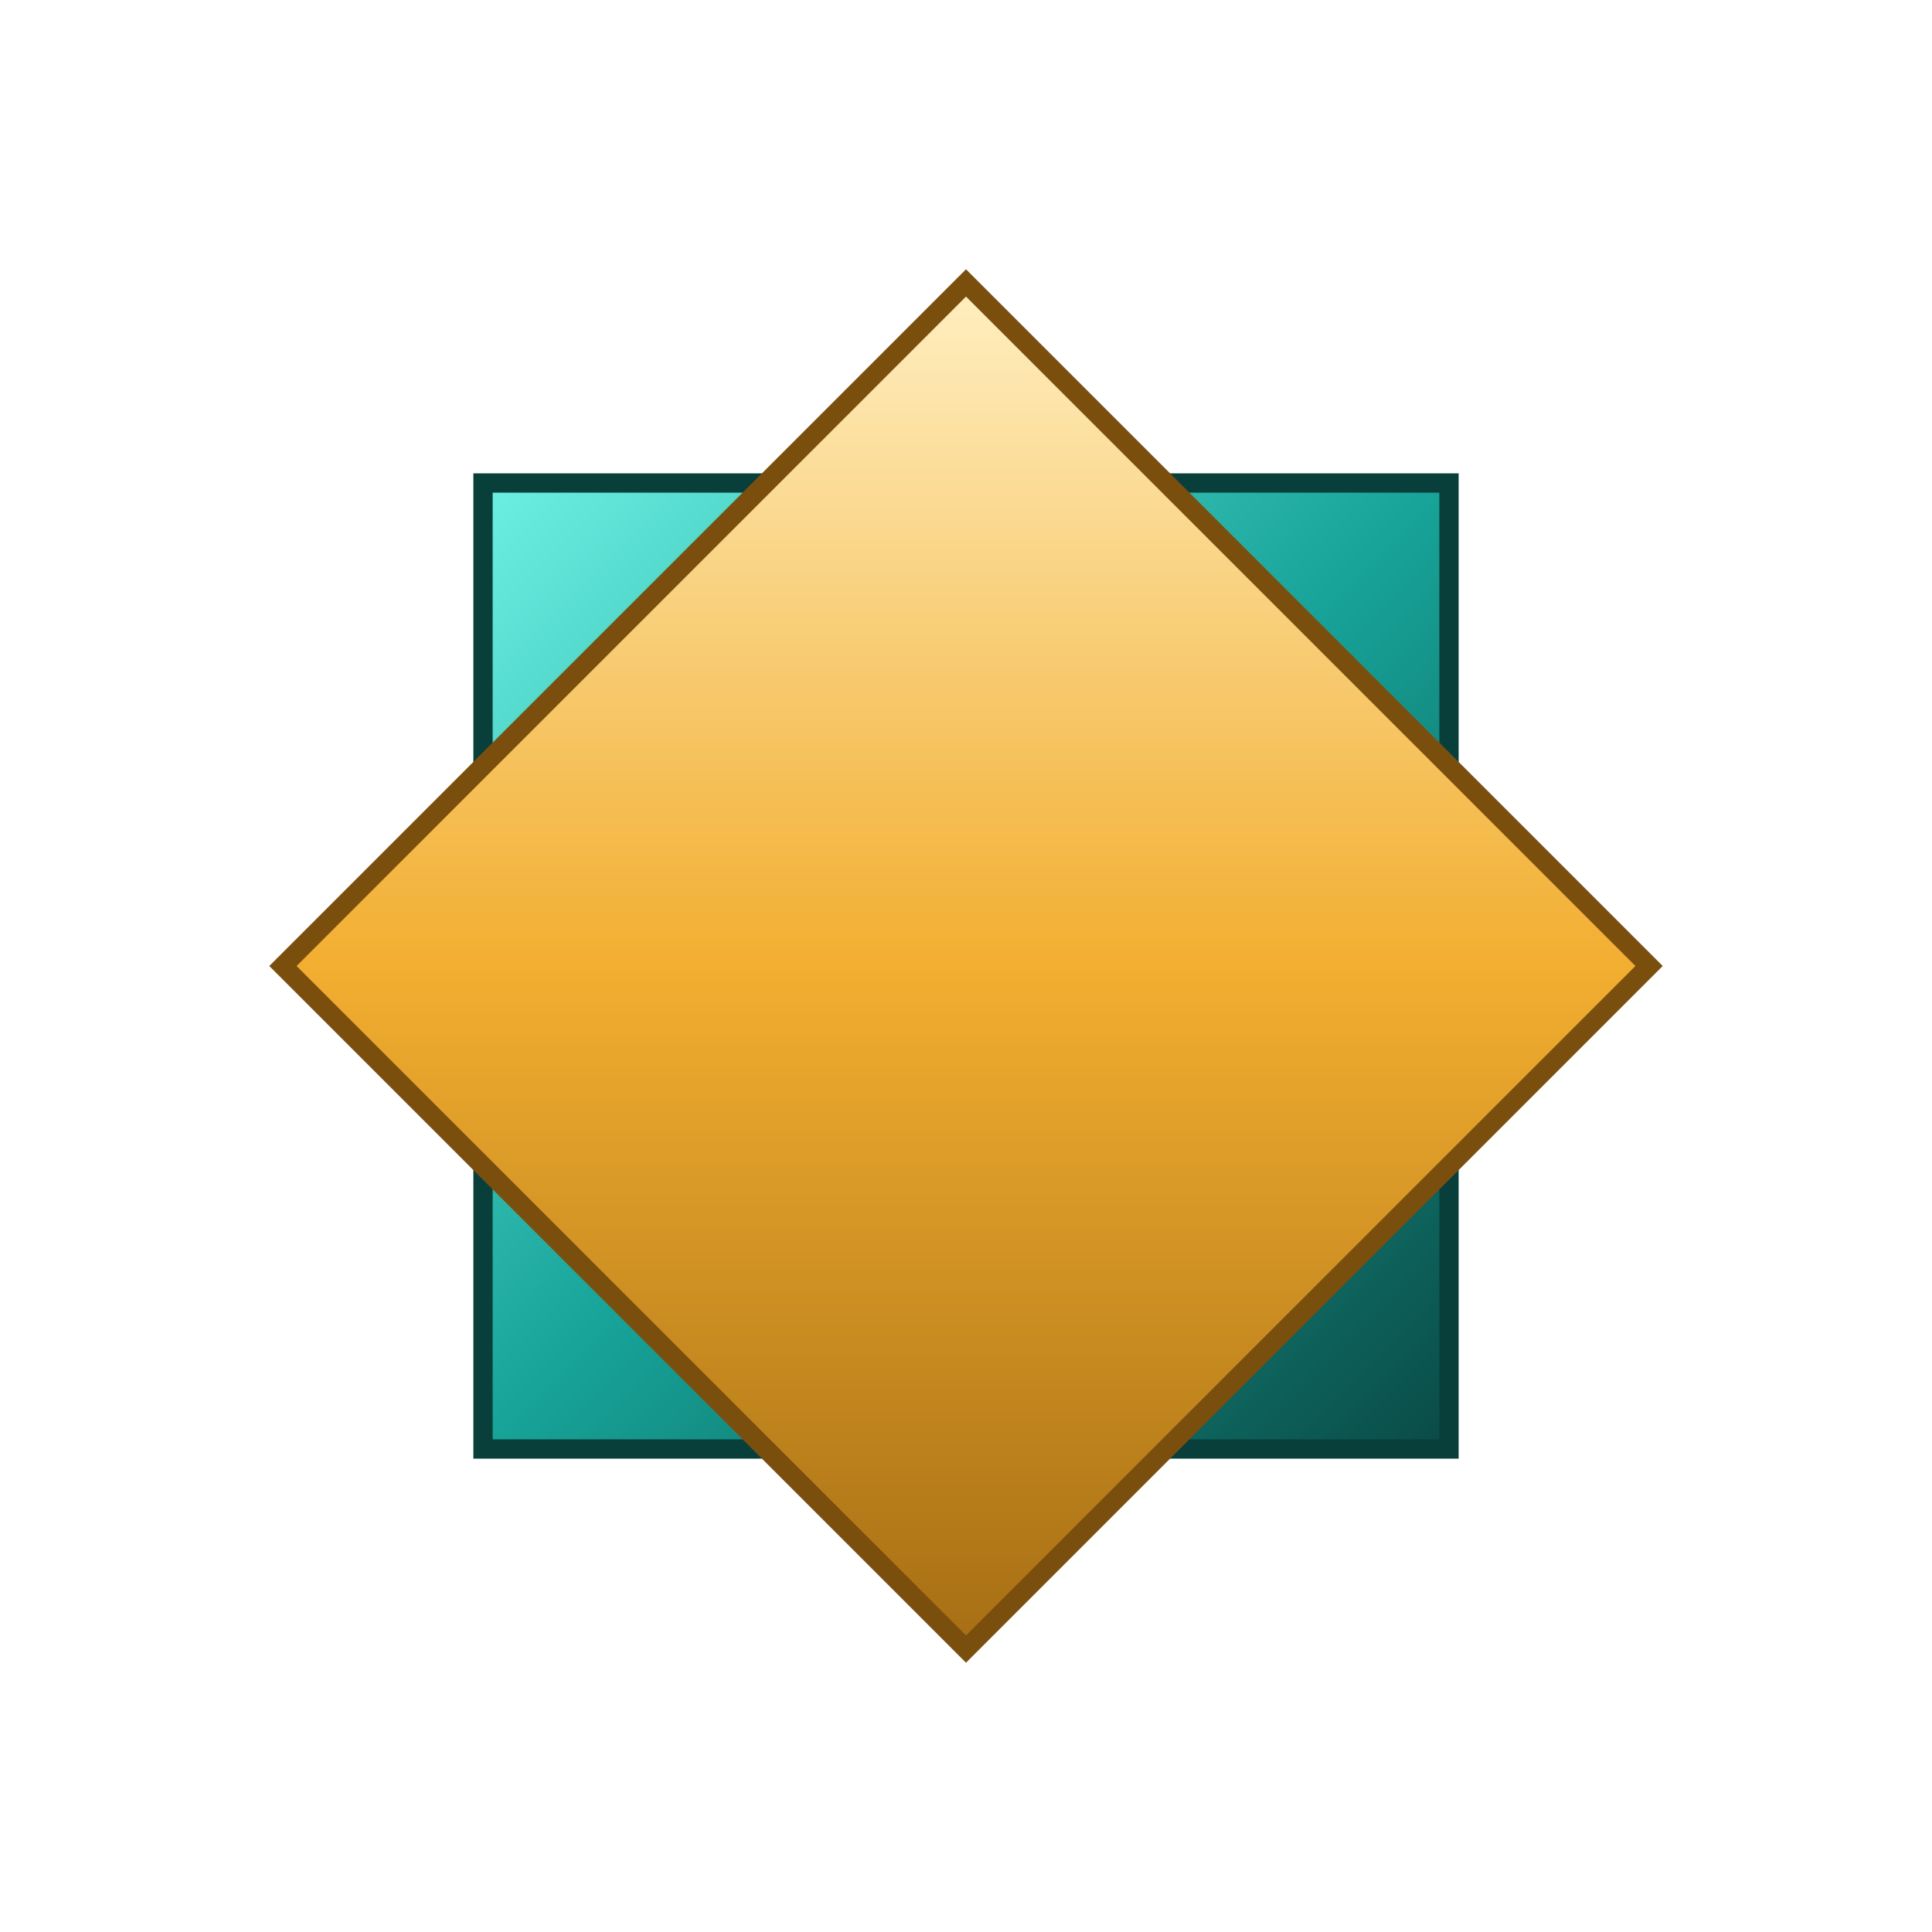
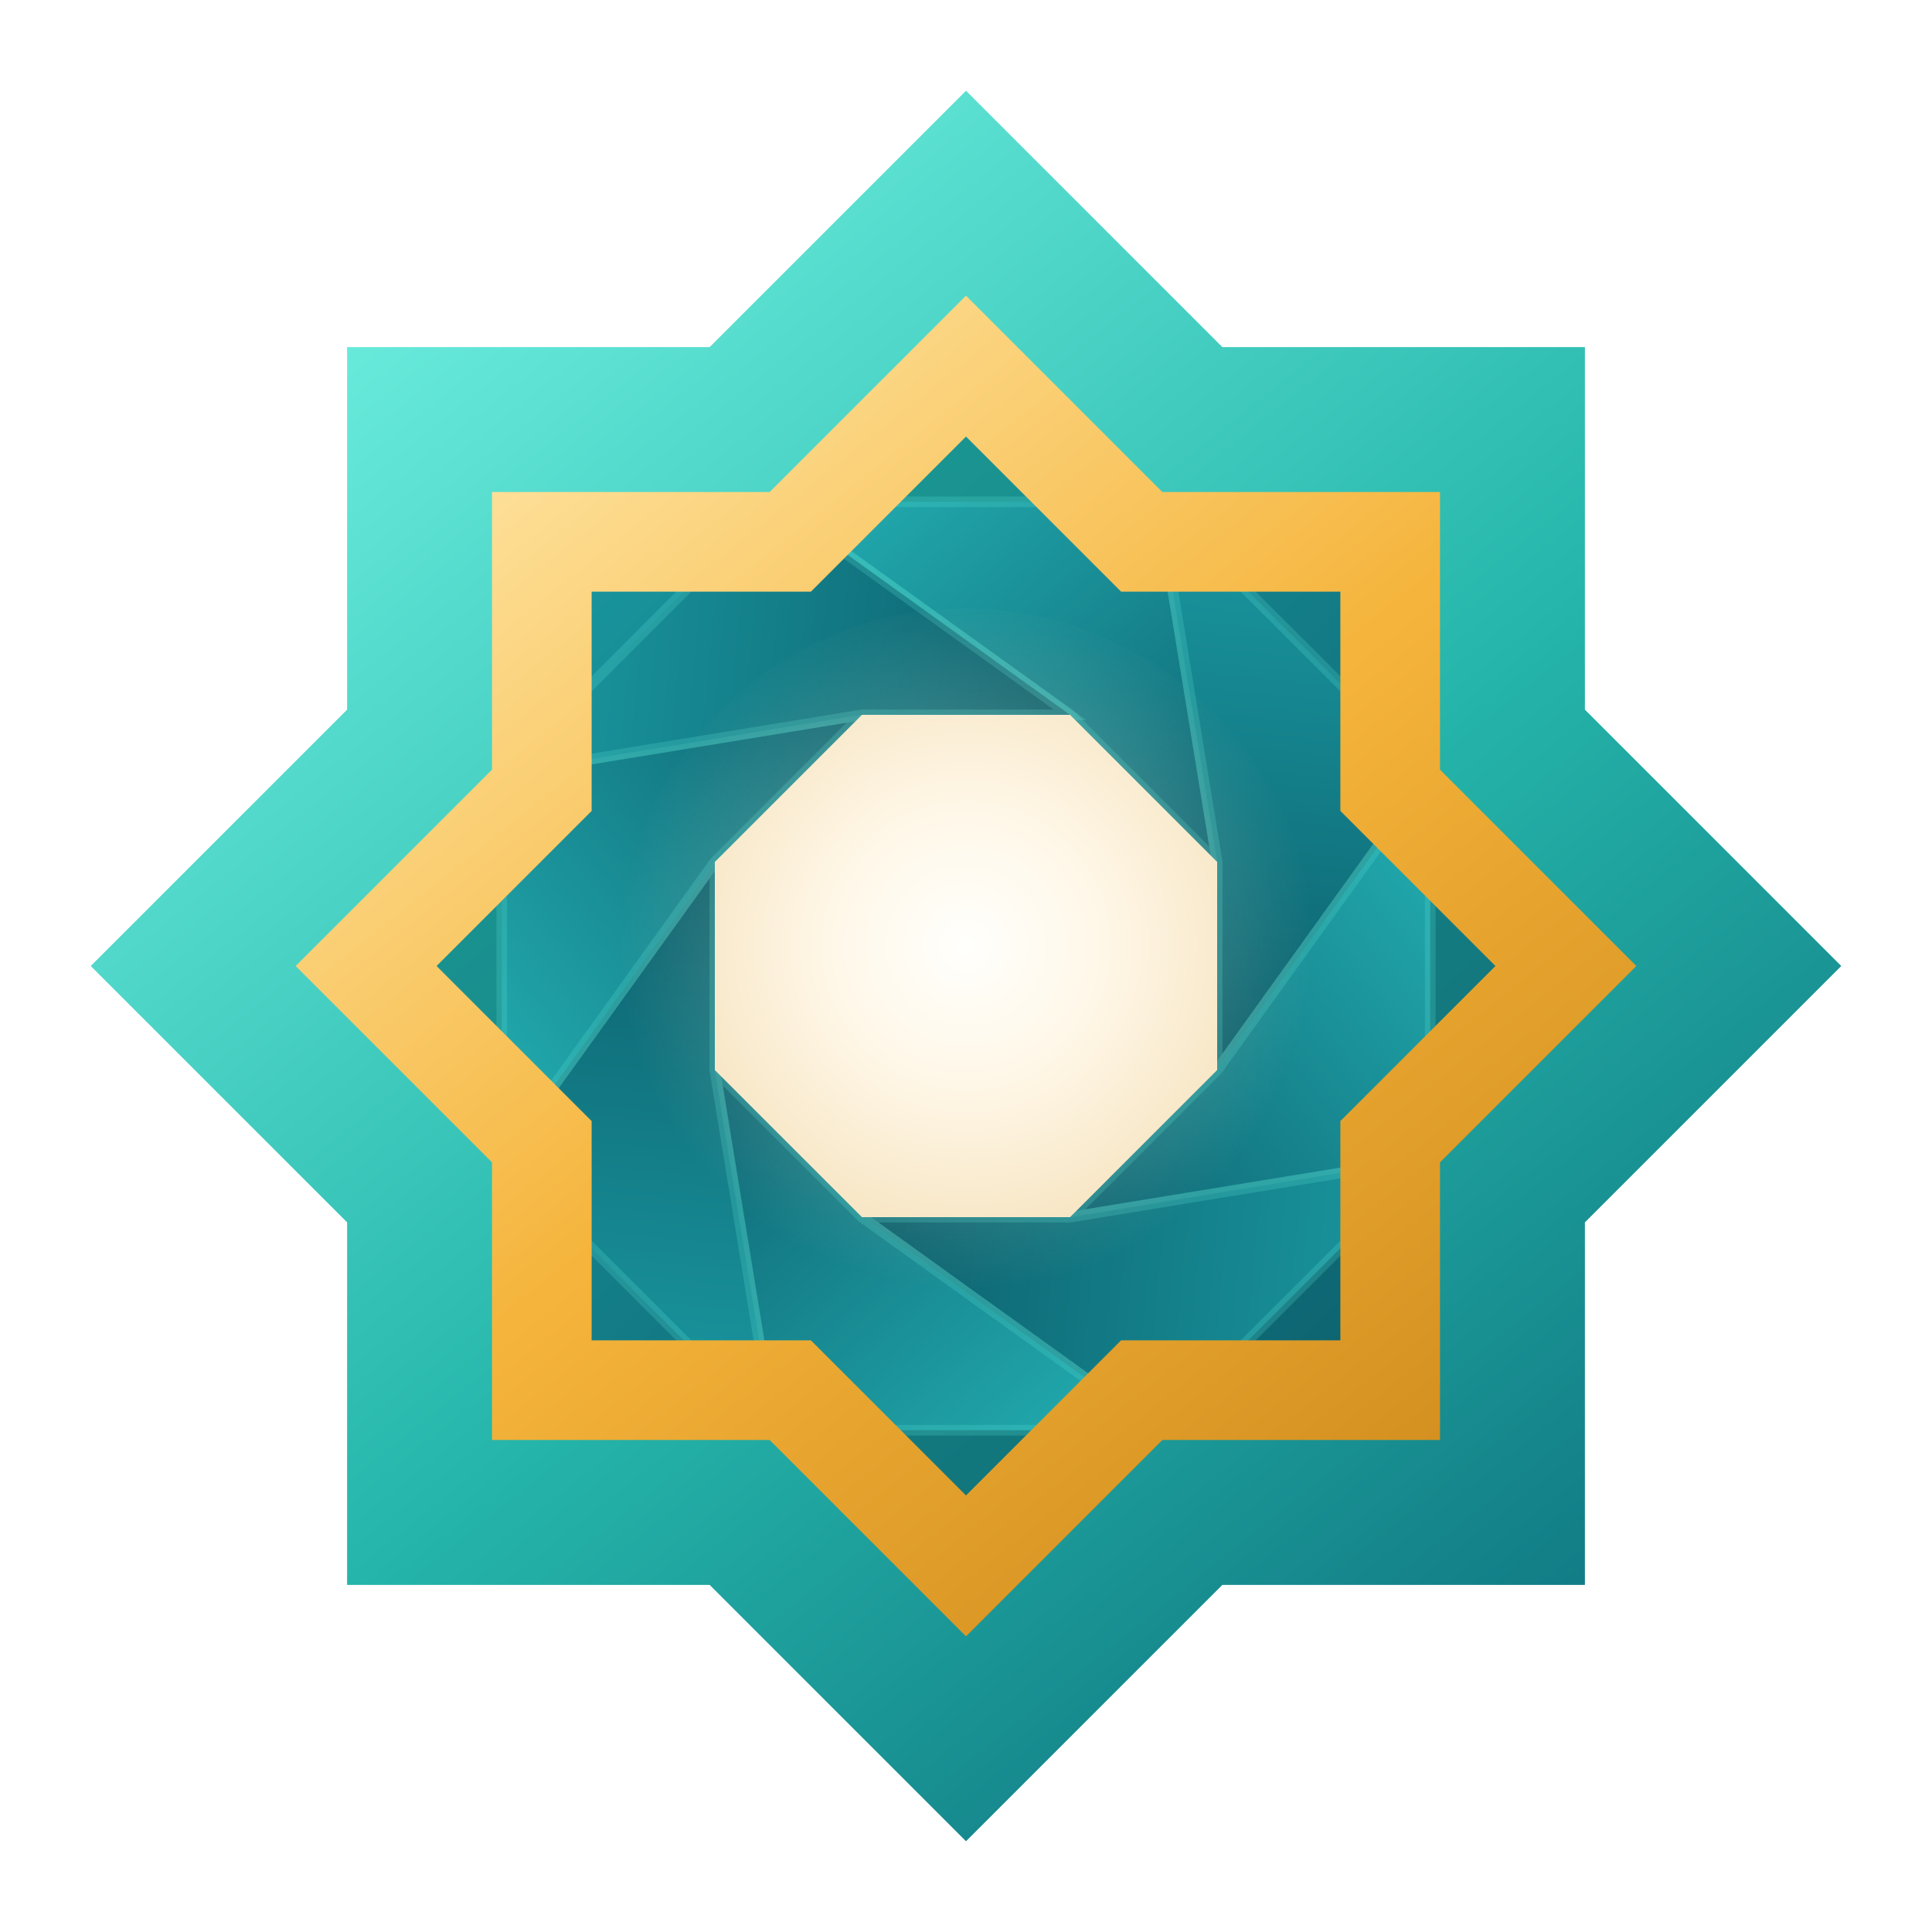
- <svg xmlns="http://www.w3.org/2000/svg" width="100" height="100" viewBox="0 0 100 100">
+ <svg xmlns="http://www.w3.org/2000/svg" width="100" height="100" viewBox="0 0 100 100" role="img">
  <defs>
-     <linearGradient id="absarna-teal" x1="0%" y1="0%" x2="100%" y2="100%">
-       <stop offset="0%" stop-color="#6EF0E4" />
-       <stop offset="50%" stop-color="#17A398" />
-       <stop offset="100%" stop-color="#0A4A45" />
+     <linearGradient id="absarna-teal" x1="10%" y1="0%" x2="90%" y2="100%">
+       <stop offset="0%" stop-color="#6FF0E0" />
+       <stop offset="55%" stop-color="#25B5AA" />
+       <stop offset="100%" stop-color="#0F7480" />
    </linearGradient>
-     <linearGradient id="absarna-gold" x1="0%" y1="0%" x2="100%" y2="100%">
-       <stop offset="0%" stop-color="#FFEFC2" />
-       <stop offset="50%" stop-color="#F2AE30" />
-       <stop offset="100%" stop-color="#A66E14" />
+     <linearGradient id="absarna-field" x1="10%" y1="0%" x2="90%" y2="100%">
+       <stop offset="0%" stop-color="#1FA69E" />
+       <stop offset="100%" stop-color="#0D6470" />
    </linearGradient>
+     <linearGradient id="absarna-blade-1" x1="0%" y1="0%" x2="100%" y2="100%">
+       <stop offset="0%" stop-color="#23AFB2" />
+       <stop offset="100%" stop-color="#0E6674" />
+     </linearGradient>
+     <linearGradient id="absarna-blade-2" x1="0%" y1="0%" x2="100%" y2="100%">
+       <stop offset="0%" stop-color="#1A98A0" />
+       <stop offset="100%" stop-color="#0C606D" />
+     </linearGradient>
+     <linearGradient id="absarna-gold" x1="10%" y1="0%" x2="90%" y2="100%">
+       <stop offset="0%" stop-color="#FFE7A8" />
+       <stop offset="50%" stop-color="#F5B43B" />
+       <stop offset="100%" stop-color="#CE8A1B" />
+     </linearGradient>
+     <radialGradient id="absarna-core" cx="50%" cy="46%" r="62%">
+       <stop offset="0%" stop-color="#FFFFFC" />
+       <stop offset="40%" stop-color="#FFF8EA" />
+       <stop offset="100%" stop-color="#F6E4C0" />
+     </radialGradient>
+     <radialGradient id="absarna-glow" cx="50%" cy="48%" r="50%">
+       <stop offset="0%" stop-color="#FFF6E2" stop-opacity=".55" />
+       <stop offset="40%" stop-color="#FBEBCF" stop-opacity=".24" />
+       <stop offset="100%" stop-color="#F7E3C2" stop-opacity="0" />
+     </radialGradient>
  </defs>
-   <rect x="25" y="25" width="50" height="50" fill="url(#absarna-teal)" stroke="#083F3B" stroke-width="1" />
-   <rect x="25" y="25" width="50" height="50" fill="url(#absarna-gold)" stroke="#7A4F0E" stroke-width="1" transform="rotate(45 50 50)" />
+   <polygon points="86.500,50.000 75.809,60.691 75.809,75.809 60.691,75.809 50.000,86.500 39.309,75.809 24.191,75.809 24.191,60.691 13.500,50.000 24.191,39.309 24.191,24.191 39.309,24.191 50.000,13.500 60.691,24.191 75.809,24.191 75.809,39.309" fill="url(#absarna-field)" />
+   <rect x="25.966" y="25.966" width="48.069" height="48.069" fill="url(#absarna-blade-2)" />
+   <polygon points="40.046,25.970 59.954,25.970 63.000,44.615 55.385,37.000" fill="url(#absarna-blade-1)" stroke="#5FE6D6" stroke-width="0.55" stroke-opacity=".22" transform="rotate(0 50 50)" />
+   <polygon points="40.046,25.970 59.954,25.970 63.000,44.615 55.385,37.000" fill="url(#absarna-blade-2)" stroke="#5FE6D6" stroke-width="0.55" stroke-opacity=".22" transform="rotate(45 50 50)" />
+   <polygon points="40.046,25.970 59.954,25.970 63.000,44.615 55.385,37.000" fill="url(#absarna-blade-1)" stroke="#5FE6D6" stroke-width="0.55" stroke-opacity=".22" transform="rotate(90 50 50)" />
+   <polygon points="40.046,25.970 59.954,25.970 63.000,44.615 55.385,37.000" fill="url(#absarna-blade-2)" stroke="#5FE6D6" stroke-width="0.55" stroke-opacity=".22" transform="rotate(135 50 50)" />
+   <polygon points="40.046,25.970 59.954,25.970 63.000,44.615 55.385,37.000" fill="url(#absarna-blade-1)" stroke="#5FE6D6" stroke-width="0.55" stroke-opacity=".22" transform="rotate(180 50 50)" />
+   <polygon points="40.046,25.970 59.954,25.970 63.000,44.615 55.385,37.000" fill="url(#absarna-blade-2)" stroke="#5FE6D6" stroke-width="0.55" stroke-opacity=".22" transform="rotate(225 50 50)" />
+   <polygon points="40.046,25.970 59.954,25.970 63.000,44.615 55.385,37.000" fill="url(#absarna-blade-1)" stroke="#5FE6D6" stroke-width="0.55" stroke-opacity=".22" transform="rotate(270 50 50)" />
+   <polygon points="40.046,25.970 59.954,25.970 63.000,44.615 55.385,37.000" fill="url(#absarna-blade-2)" stroke="#5FE6D6" stroke-width="0.55" stroke-opacity=".22" transform="rotate(315 50 50)" />
+   <polygon points="82.000,50.000 72.627,59.373 72.627,72.627 59.373,72.627 50.000,82.000 40.627,72.627 27.373,72.627 27.373,59.373 18.000,50.000 27.373,40.627 27.373,27.373 40.627,27.373 50.000,18.000 59.373,27.373 72.627,27.373 72.627,40.627" fill="none" stroke="url(#absarna-gold)" stroke-width="6.5" stroke-linejoin="miter" />
+   <polygon points="90.000,50.000 78.284,61.716 78.284,78.284 61.716,78.284 50.000,90.000 38.284,78.284 21.716,78.284 21.716,61.716 10.000,50.000 21.716,38.284 21.716,21.716 38.284,21.716 50.000,10.000 61.716,21.716 78.284,21.716 78.284,38.284" fill="none" stroke="url(#absarna-teal)" stroke-width="7.5" stroke-linejoin="miter" />
+   <circle cx="50" cy="49.5" r="18" fill="url(#absarna-glow)" />
+   <polygon points="63.000,44.615 63.000,55.385 55.385,63.000 44.615,63.000 37.000,55.385 37.000,44.615 44.615,37.000 55.385,37.000" fill="url(#absarna-core)" />
</svg>
